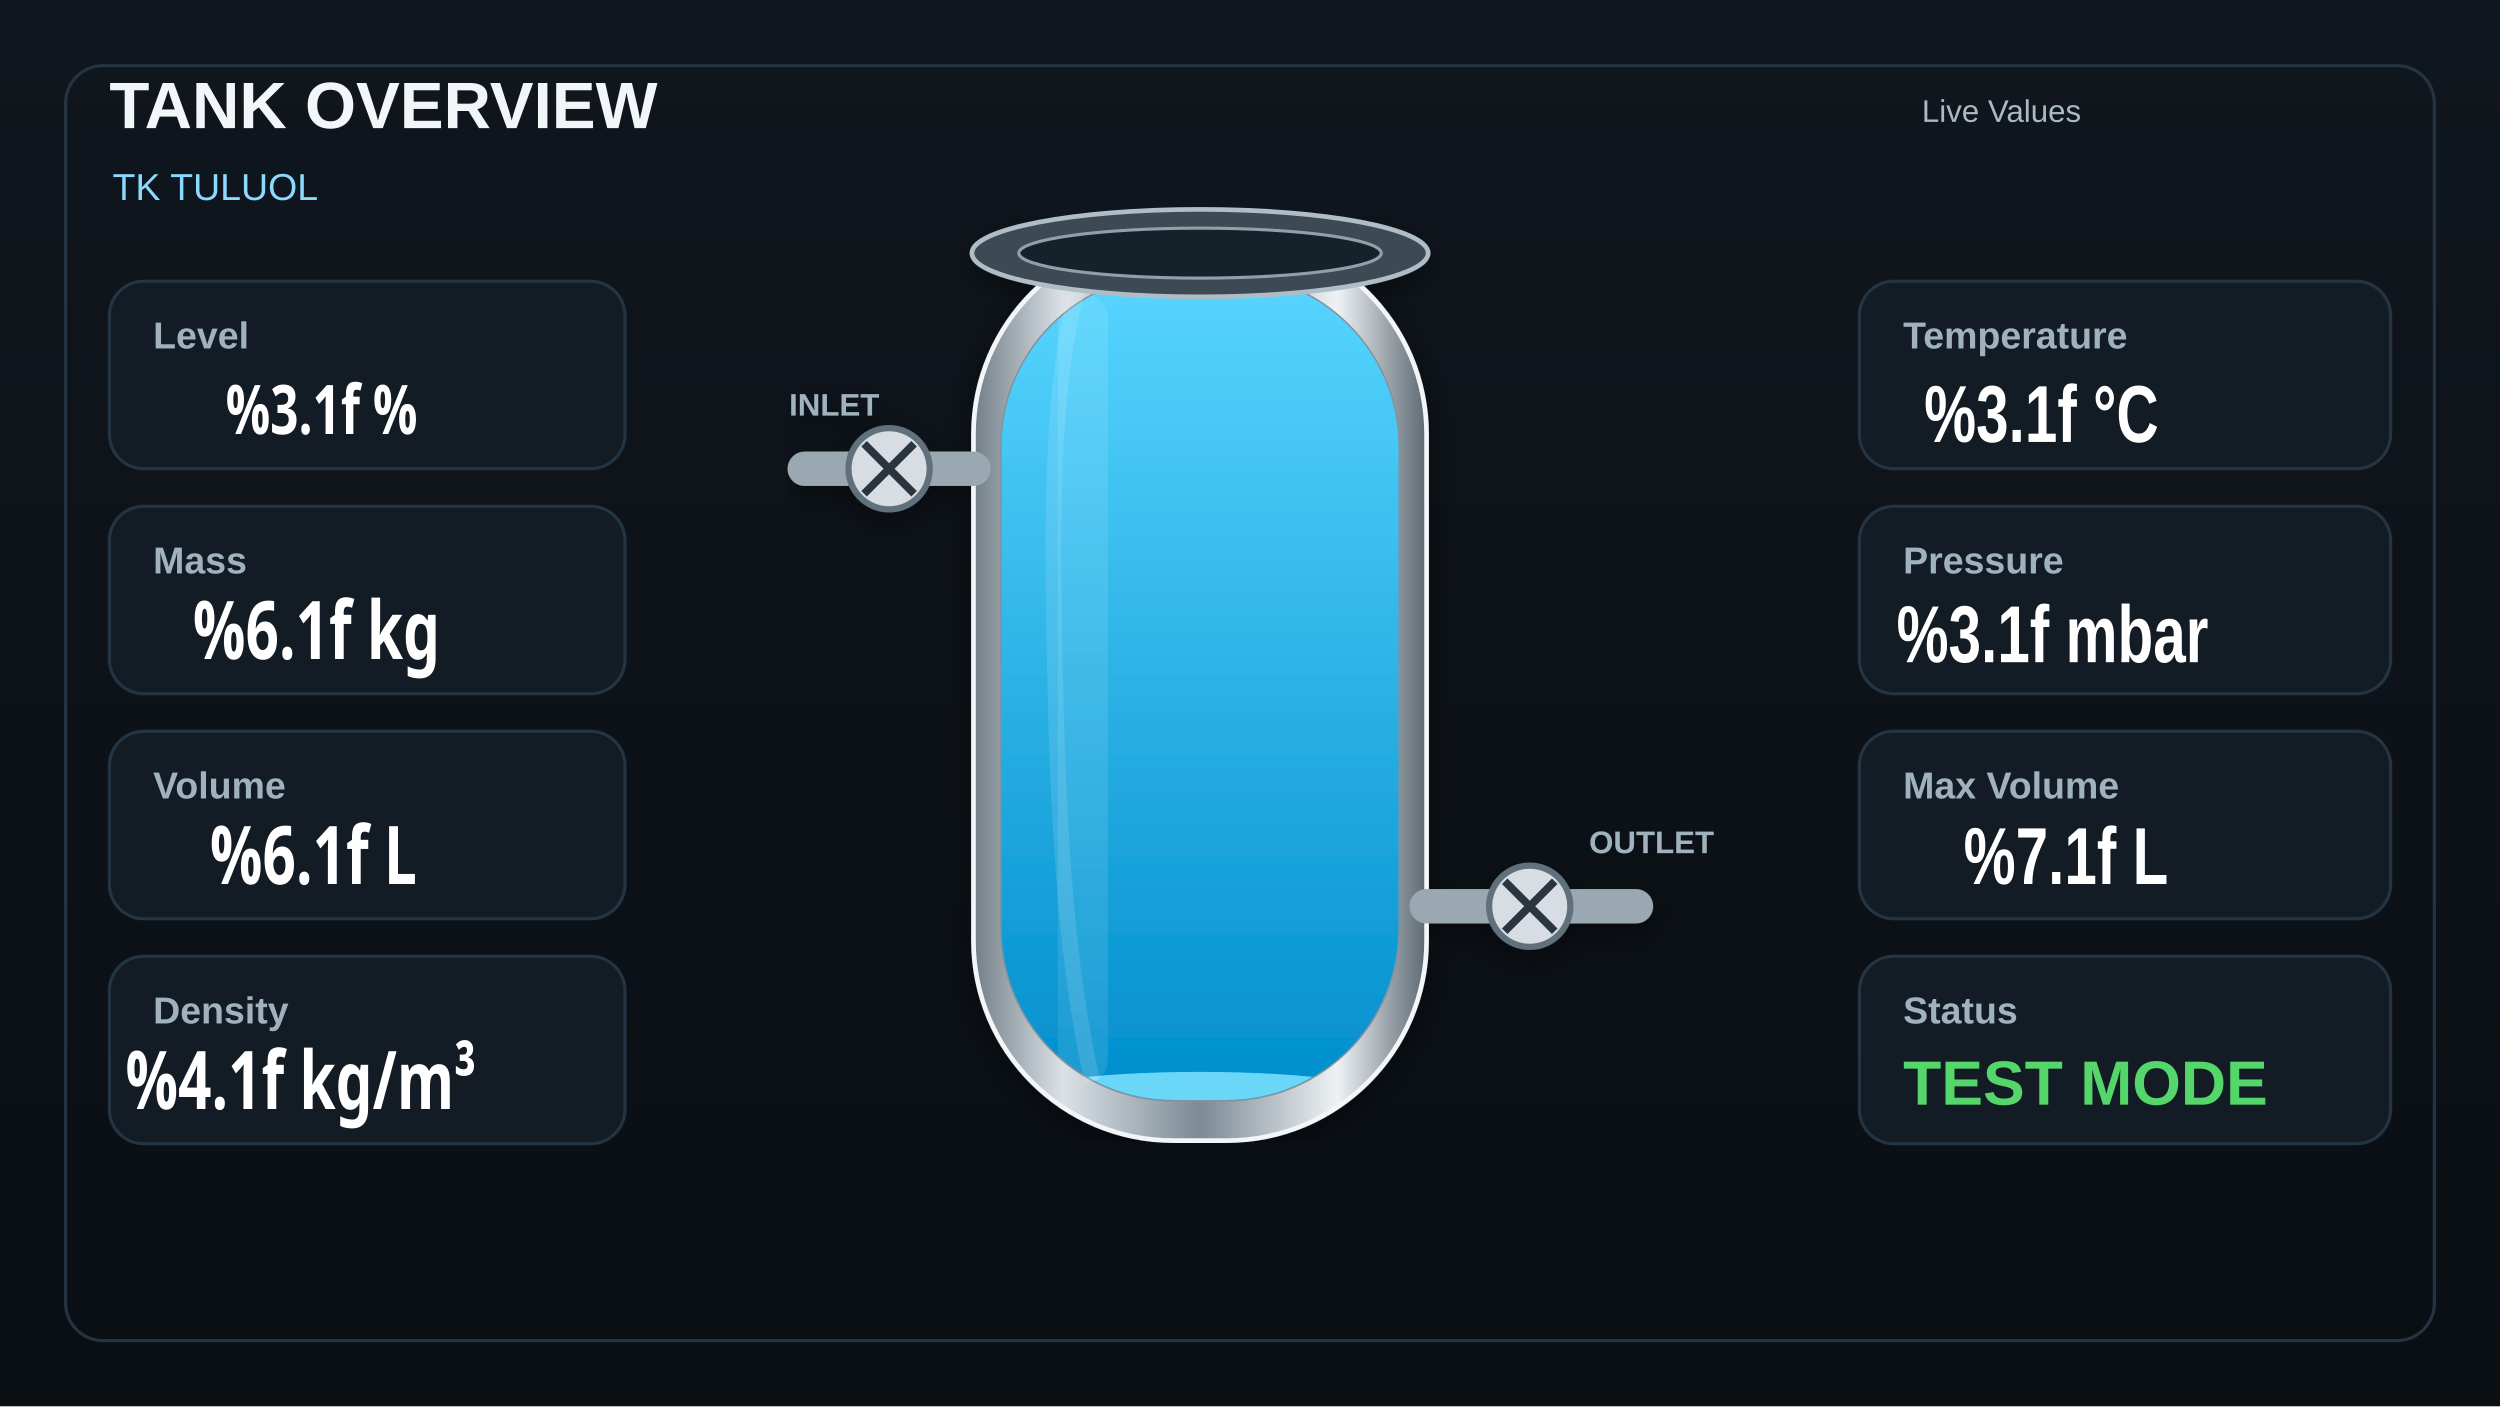
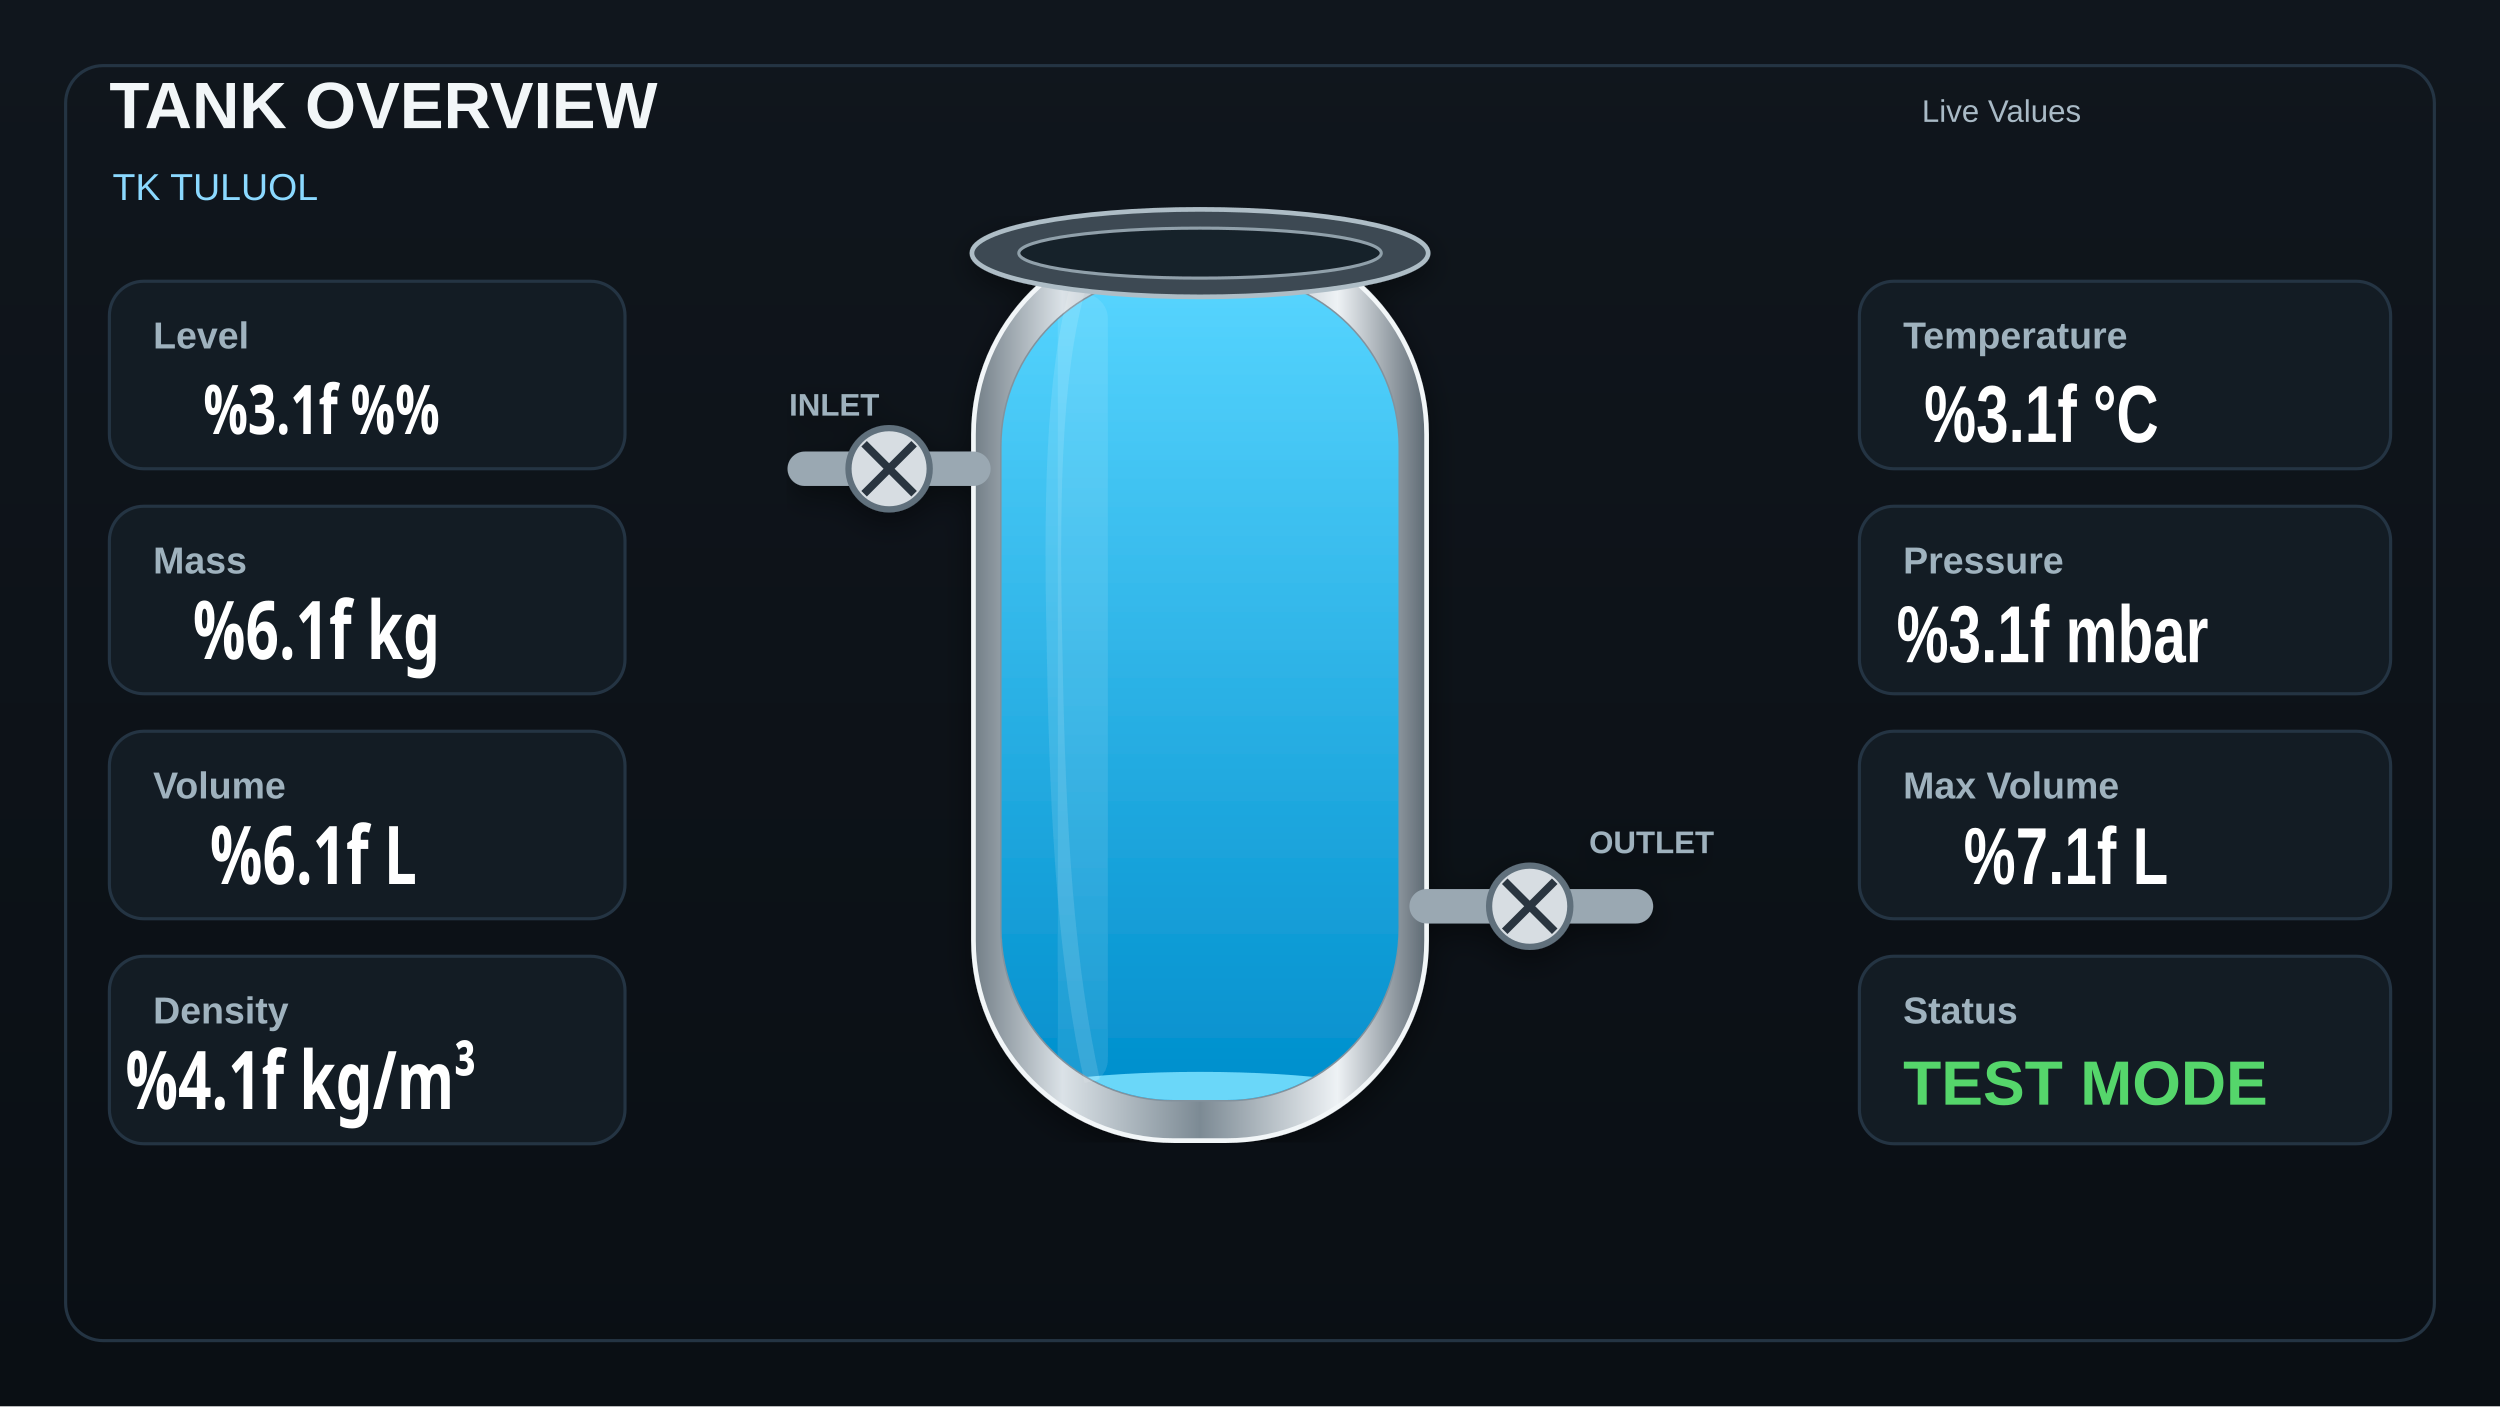
<svg xmlns="http://www.w3.org/2000/svg" width="1600" height="900" viewBox="0 0 1600 900" version="1.1" id="svg27">
  <defs id="defs9">
    <linearGradient id="bgGrad" x1="0" y1="0" x2="0" y2="1">
      <stop offset="0%" stop-color="#10161d" id="stop1" />
      <stop offset="100%" stop-color="#0a0f14" id="stop2" />
    </linearGradient>
    <linearGradient id="steelGrad" x1="731.39" y1="105.275" x2="1144.693" y2="105.275" gradientTransform="scale(0.7089238,1.410589)" gradientUnits="userSpaceOnUse">
      <stop offset="0%" stop-color="#6f7b84" id="stop3" />
      <stop offset="20%" stop-color="#dbe2e7" id="stop4" />
      <stop offset="50%" stop-color="#7c8a94" id="stop5" />
      <stop offset="80%" stop-color="#eef2f5" id="stop6" />
      <stop offset="100%" stop-color="#59656f" id="stop7" />
    </linearGradient>
    <linearGradient id="liquidGrad" x1="775.68" y1="122.071" x2="775.68" y2="488.284" gradientTransform="scale(0.6935853,1.441784)" gradientUnits="userSpaceOnUse">
      <stop offset="0%" stop-color="#57d5ff" id="stop8" />
      <stop offset="100%" stop-color="#008ecc" id="stop9" />
    </linearGradient>
    <filter id="softShadow" x="-0.005" y="-0.003" width="1.005" height="1.005">
      <feDropShadow dx="0" dy="6" stdDeviation="10" flood-color="#000000" flood-opacity="0.45" />
    </filter>
    <clipPath id="tankClip">
      <rect x="538" y="176" width="254" height="528" rx="110" ry="110" id="rect9" />
    </clipPath>
  </defs>
  <rect x="0" y="0" width="1600" height="900" fill="url(#bgGrad)" id="rect10" style="display:inline" />
  <rect x="42" y="42" width="1516" height="816" rx="24" fill="none" stroke="#243443" stroke-width="2" id="rect11" style="display:inline" />
  <text x="70" y="82" font-family="'Segoe UI', Arial, sans-serif" font-size="42px" font-weight="700" fill="#f2f6f8" id="text11" style="display:inline">TANK OVERVIEW</text>
  <text x="72" y="128" font-family="'Segoe UI', Arial, sans-serif" font-size="24px" font-weight="500" fill="#8bd9ff" id="text12" style="display:inline">TK TULUOL</text>
  <text x="1230" y="78" font-family="'Segoe UI', Arial, sans-serif" font-size="20px" font-weight="500" fill="#a9bac6" id="text13" style="display:inline">Live Values</text>
  <g id="card_level" style="display:inline">
    <rect x="70" y="180" width="330" height="120" rx="22" fill="#131c24" stroke="#243443" stroke-width="2" id="rect13" />
    <text x="98" y="223" font-family="'Segoe UI', Arial, sans-serif" font-size="24px" font-weight="600" fill="#9fb2be" id="text14">Level</text>
    <g id="layer_level" transform="matrix(3.575706,0,0,4.997002,13.46135,-994.047)">
      <text xml:space="preserve" style="font-style:normal;font-variant:normal;font-weight:bold;font-stretch:normal;font-size:8.807px;line-height:0%;font-family:'Segoe UI';-inkscape-font-specification:'Segoe UI, Bold';font-variant-ligatures:normal;font-variant-caps:normal;font-variant-numeric:normal;font-variant-east-asian:normal;text-align:center;letter-spacing:0px;word-spacing:0px;writing-mode:lr-tb;text-anchor:middle;fill:#ffffff;fill-opacity:1;stroke:none;stroke-width:0.278" x="61.531" y="255.807" id="txt_level_scada" transform="scale(1.005075,0.9949508)">
-         <tspan x="61.531" y="255.807" style="font-style:normal;font-variant:normal;font-weight:bold;font-stretch:normal;font-size:8.807px;line-height:1.25;font-family:'Segoe UI';-inkscape-font-specification:'Segoe UI, Bold';font-variant-ligatures:normal;font-variant-caps:normal;font-variant-numeric:normal;font-variant-east-asian:normal;text-align:center;writing-mode:lr-tb;text-anchor:middle;fill:#ffffff;stroke-width:0.278" id="tspan_level">%3.1f %</tspan>
+         <tspan x="61.531" y="255.807" style="font-style:normal;font-variant:normal;font-weight:bold;font-stretch:normal;font-size:8.807px;line-height:1.25;font-family:'Segoe UI';-inkscape-font-specification:'Segoe UI, Bold';font-variant-ligatures:normal;font-variant-caps:normal;font-variant-numeric:normal;font-variant-east-asian:normal;text-align:center;writing-mode:lr-tb;text-anchor:middle;fill:#ffffff;stroke-width:0.278" id="tspan_level">%3.1f %%</tspan>
      </text>
    </g>
  </g>
  <g id="card_mass" style="display:inline">
    <rect x="70" y="324" width="330" height="120" rx="22" fill="#131c24" stroke="#243443" stroke-width="2" id="rect14" />
    <text x="98" y="367" font-family="'Segoe UI', Arial, sans-serif" font-size="24px" font-weight="600" fill="#9fb2be" id="text15">Mass</text>
    <g id="layer_mass" transform="matrix(3.575706,0,0,4.997002,15.46135,-850.047)">
      <text xml:space="preserve" style="font-style:normal;font-variant:normal;font-weight:bold;font-stretch:normal;font-size:10.409px;line-height:0%;font-family:'Segoe UI';-inkscape-font-specification:'Segoe UI, Bold';font-variant-ligatures:normal;font-variant-caps:normal;font-variant-numeric:normal;font-variant-east-asian:normal;text-align:center;letter-spacing:0px;word-spacing:0px;writing-mode:lr-tb;text-anchor:middle;fill:#ffffff;fill-opacity:1;stroke:none;stroke-width:0.278" x="61.531" y="255.807" id="txt_mass_scada" transform="scale(1.005075,0.9949508)">
        <tspan x="61.531" y="255.807" style="font-style:normal;font-variant:normal;font-weight:bold;font-stretch:normal;font-size:10.409px;line-height:1.25;font-family:'Segoe UI';-inkscape-font-specification:'Segoe UI, Bold';font-variant-ligatures:normal;font-variant-caps:normal;font-variant-numeric:normal;font-variant-east-asian:normal;text-align:center;writing-mode:lr-tb;text-anchor:middle;fill:#ffffff;stroke-width:0.278" id="tspan_mass">%6.1f kg</tspan>
      </text>
    </g>
  </g>
  <g id="card_volume" style="display:inline">
    <rect x="70" y="468" width="330" height="120" rx="22" fill="#131c24" stroke="#243443" stroke-width="2" id="rect15" />
    <text x="98" y="511" font-family="'Segoe UI', Arial, sans-serif" font-size="24px" font-weight="600" fill="#9fb2be" id="text16">Volume</text>
    <g id="layer_volume" transform="matrix(3.575706,0,0,4.997002,13.46135,-706.047)">
      <text xml:space="preserve" style="font-style:normal;font-variant:normal;font-weight:bold;font-stretch:normal;font-size:10.409px;line-height:0%;font-family:'Segoe UI';-inkscape-font-specification:'Segoe UI, Bold';font-variant-ligatures:normal;font-variant-caps:normal;font-variant-numeric:normal;font-variant-east-asian:normal;text-align:center;letter-spacing:0px;word-spacing:0px;writing-mode:lr-tb;text-anchor:middle;fill:#ffffff;fill-opacity:1;stroke:none;stroke-width:0.278" x="61.531" y="255.807" id="txt_volume_scada" transform="scale(1.005075,0.9949508)">
        <tspan x="61.531" y="255.807" style="font-style:normal;font-variant:normal;font-weight:bold;font-stretch:normal;font-size:10.409px;line-height:1.25;font-family:'Segoe UI';-inkscape-font-specification:'Segoe UI, Bold';font-variant-ligatures:normal;font-variant-caps:normal;font-variant-numeric:normal;font-variant-east-asian:normal;text-align:center;writing-mode:lr-tb;text-anchor:middle;fill:#ffffff;stroke-width:0.278" id="tspan_volume">%6.1f L</tspan>
      </text>
    </g>
  </g>
  <g id="card_density" style="display:inline">
    <rect x="70" y="612" width="330" height="120" rx="22" fill="#131c24" stroke="#243443" stroke-width="2" id="rect16" />
    <text x="98" y="655" font-family="'Segoe UI', Arial, sans-serif" font-size="24px" font-weight="600" fill="#9fb2be" id="text17">Density</text>
    <g id="layer_density" transform="matrix(3.575706,0,0,4.997002,5.461347,-562.047)">
      <text xml:space="preserve" style="font-style:normal;font-variant:normal;font-weight:bold;font-stretch:normal;font-size:10.409px;line-height:0%;font-family:'Segoe UI';-inkscape-font-specification:'Segoe UI, Bold';font-variant-ligatures:normal;font-variant-caps:normal;font-variant-numeric:normal;font-variant-east-asian:normal;text-align:center;letter-spacing:0px;word-spacing:0px;writing-mode:lr-tb;text-anchor:middle;fill:#ffffff;fill-opacity:1;stroke:none;stroke-width:0.278" x="61.531" y="255.807" id="txt_density_scada" transform="scale(1.005075,0.9949508)">
        <tspan x="61.531" y="255.807" style="font-style:normal;font-variant:normal;font-weight:bold;font-stretch:normal;font-size:10.409px;line-height:1.25;font-family:'Segoe UI';-inkscape-font-specification:'Segoe UI, Bold';font-variant-ligatures:normal;font-variant-caps:normal;font-variant-numeric:normal;font-variant-east-asian:normal;text-align:center;writing-mode:lr-tb;text-anchor:middle;fill:#ffffff;stroke-width:0.278" id="tspan_density">%4.1f kg/m³</tspan>
      </text>
    </g>
  </g>
  <g id="card_temp" style="display:inline">
    <rect x="1190" y="180" width="340" height="120" rx="22" fill="#131c24" stroke="#243443" stroke-width="2" id="rect17" />
    <text x="1218" y="223" font-family="'Segoe UI', Arial, sans-serif" font-size="24px" font-weight="600" fill="#9fb2be" id="text18">Temperature</text>
    <g id="layer_temp" transform="matrix(3.575706,0,0,4.997002,1121.733,-988.9623)">
      <text xml:space="preserve" style="font-style:normal;font-variant:normal;font-weight:bold;font-stretch:normal;font-size:10.409px;line-height:0%;font-family:'Segoe UI', Arial, sans-serif;-inkscape-font-specification:'Segoe UI, Arial, sans-serif, Bold';font-variant-ligatures:normal;font-variant-caps:normal;font-variant-numeric:normal;font-variant-east-asian:normal;text-align:center;letter-spacing:0px;word-spacing:0px;writing-mode:lr-tb;text-anchor:middle;fill:#ffffff;fill-opacity:1;stroke:none;stroke-width:0.278" x="61.531" y="255.807" id="txt_temp_scada" transform="scale(1.005075,0.9949508)">
        <tspan x="61.531" y="255.807" style="font-style:normal;font-variant:normal;font-weight:bold;font-stretch:normal;font-size:10.409px;line-height:1.25;font-family:'Segoe UI', Arial, sans-serif;-inkscape-font-specification:'Segoe UI, Arial, sans-serif, Bold';font-variant-ligatures:normal;font-variant-caps:normal;font-variant-numeric:normal;font-variant-east-asian:normal;text-align:center;writing-mode:lr-tb;text-anchor:middle;fill:#ffffff;stroke-width:0.278" id="tspan_temp">%3.1f °C</tspan>
      </text>
    </g>
  </g>
  <g id="card_pressure" style="display:inline">
    <rect x="1190" y="324" width="340" height="120" rx="22" fill="#131c24" stroke="#243443" stroke-width="2" id="rect18" />
    <text x="1218" y="367" font-family="'Segoe UI', Arial, sans-serif" font-size="24px" font-weight="600" fill="#9fb2be" id="text19">Pressure</text>
    <g id="layer_pressure" transform="matrix(3.575706,0,0,4.997002,1128.851,-848.0131)">
      <text xml:space="preserve" style="font-style:normal;font-variant:normal;font-weight:bold;font-stretch:normal;font-size:10.409px;line-height:0%;font-family:'Segoe UI', Arial, sans-serif;-inkscape-font-specification:'Segoe UI, Arial, sans-serif, Bold';font-variant-ligatures:normal;font-variant-caps:normal;font-variant-numeric:normal;font-variant-east-asian:normal;text-align:center;letter-spacing:0px;word-spacing:0px;writing-mode:lr-tb;text-anchor:middle;fill:#ffffff;fill-opacity:1;stroke:none;stroke-width:0.278" x="61.531" y="255.807" id="txt_pressure_scada" transform="scale(1.005075,0.9949508)">
        <tspan x="61.531" y="255.807" style="font-style:normal;font-variant:normal;font-weight:bold;font-stretch:normal;font-size:10.409px;line-height:1.25;font-family:'Segoe UI', Arial, sans-serif;-inkscape-font-specification:'Segoe UI, Arial, sans-serif, Bold';font-variant-ligatures:normal;font-variant-caps:normal;font-variant-numeric:normal;font-variant-east-asian:normal;text-align:center;writing-mode:lr-tb;text-anchor:middle;fill:#ffffff;stroke-width:0.278" id="tspan_pressure">%3.1f mbar</tspan>
      </text>
    </g>
  </g>
  <g id="card_status" style="display:inline">
    <rect x="1190" y="612" width="340" height="120" rx="22" fill="#131c24" stroke="#243443" stroke-width="2" id="rect20" />
    <text x="1218" y="655" font-family="'Segoe UI', Arial, sans-serif" font-size="24px" font-weight="600" fill="#9fb2be" id="text21">Status</text>
    <text x="1218" y="707" font-family="'Segoe UI', Arial, sans-serif" font-size="40px" font-weight="700" fill="#55d66b" id="text22">TEST MODE</text>
  </g>
  <g id="card_maxvol" style="display:inline">
    <rect x="1190" y="468" width="340" height="120" rx="22" fill="#131c24" stroke="#243443" stroke-width="2" id="rect19" />
    <text x="1218" y="511" font-family="'Segoe UI', Arial, sans-serif" font-size="24px" font-weight="600" fill="#9fb2be" id="text20">Max Volume</text>
    <g id="layer_maxvol" transform="matrix(3.575706,0,0,4.997002,1137.461,-706.047)">
      <text xml:space="preserve" style="font-style:normal;font-variant:normal;font-weight:bold;font-stretch:normal;font-size:10.409px;line-height:0%;font-family:'Segoe UI', Arial, sans-serif;-inkscape-font-specification:'Segoe UI, Arial, sans-serif, Bold';font-variant-ligatures:normal;font-variant-caps:normal;font-variant-numeric:normal;font-variant-east-asian:normal;text-align:center;letter-spacing:0px;word-spacing:0px;writing-mode:lr-tb;text-anchor:middle;fill:#ffffff;fill-opacity:1;stroke:none;stroke-width:0.278" x="61.531" y="255.807" id="txt_maxvol_scada" transform="scale(1.005075,0.9949508)">
        <tspan x="61.531" y="255.807" style="font-style:normal;font-variant:normal;font-weight:bold;font-stretch:normal;font-size:10.409px;line-height:1.25;font-family:'Segoe UI', Arial, sans-serif;-inkscape-font-specification:'Segoe UI, Arial, sans-serif, Bold';font-variant-ligatures:normal;font-variant-caps:normal;font-variant-numeric:normal;font-variant-east-asian:normal;text-align:center;writing-mode:lr-tb;text-anchor:middle;fill:#ffffff;stroke-width:0.278" id="tspan_maxvol">%7.1f L</tspan>
      </text>
    </g>
  </g>
  <g id="tank_group" filter="url(#softShadow)" transform="translate(103.0169)" style="display:inline">
    <rect x="520" y="150" width="290" height="580" rx="128" fill="url(#steelGrad)" stroke="#f2f6f8" stroke-width="3" id="rect21" style="fill:url(#steelGrad)" />
    <rect x="538" y="176" width="254" height="528" rx="110" fill="#101922" stroke="#83929d" stroke-width="2" id="rect22" />
    <g id="liquid_group" clip-path="url(#tankClip)">
      <rect id="LEVEL_FILL" x="538" y="176" width="254" height="528" fill="url(#liquidGrad)" style="fill:url(#liquidGrad)" />
      <ellipse id="LEVEL_SURFACE" cx="665" cy="704" rx="127" ry="18" fill="#79e0ff" opacity="0.88" />
      <rect x="574" y="188" width="32" height="506" rx="16" fill="#ffffff" opacity="0.1" id="rect23" />
    </g>
    <path d="m 588,180 c -18,60 -18,150 -16,240 2,115 8,200 24,272" fill="none" stroke="#ffffff" stroke-width="10" opacity="0.12" id="path23" />
    <ellipse cx="665" cy="162" rx="146" ry="28" fill="#3c4952" stroke="#aebdc6" stroke-width="3" id="ellipse23" />
    <ellipse cx="665" cy="162" rx="116" ry="16" fill="#182129" stroke="#90a0aa" stroke-width="2" id="ellipse24" />
    <path d="M 412,300 H 520" stroke="#9aa8b2" stroke-width="22" stroke-linecap="round" fill="none" id="path24" />
    <circle cx="466" cy="300" r="26" fill="#d7dde2" stroke="#60707c" stroke-width="4" id="circle24" />
    <path d="m 450,284 32,32 m 0,-32 -32,32" stroke="#2a3640" stroke-width="5" id="path25" />
    <text x="402" y="266" font-family="'Segoe UI', Arial, sans-serif" font-size="20px" font-weight="600" fill="#9fb2be" id="text25">INLET</text>
    <path d="M 810,580 H 944" stroke="#9aa8b2" stroke-width="22" stroke-linecap="round" fill="none" id="path26" />
    <circle cx="876" cy="580" r="26" fill="#d7dde2" stroke="#60707c" stroke-width="4" id="circle26" />
    <path d="m 860,564 32,32 m 0,-32 -32,32" stroke="#2a3640" stroke-width="5" id="path27" />
    <text x="914" y="546" font-family="'Segoe UI', Arial, sans-serif" font-size="20px" font-weight="600" fill="#9fb2be" id="text27">OUTLET</text>
  </g>
</svg>
